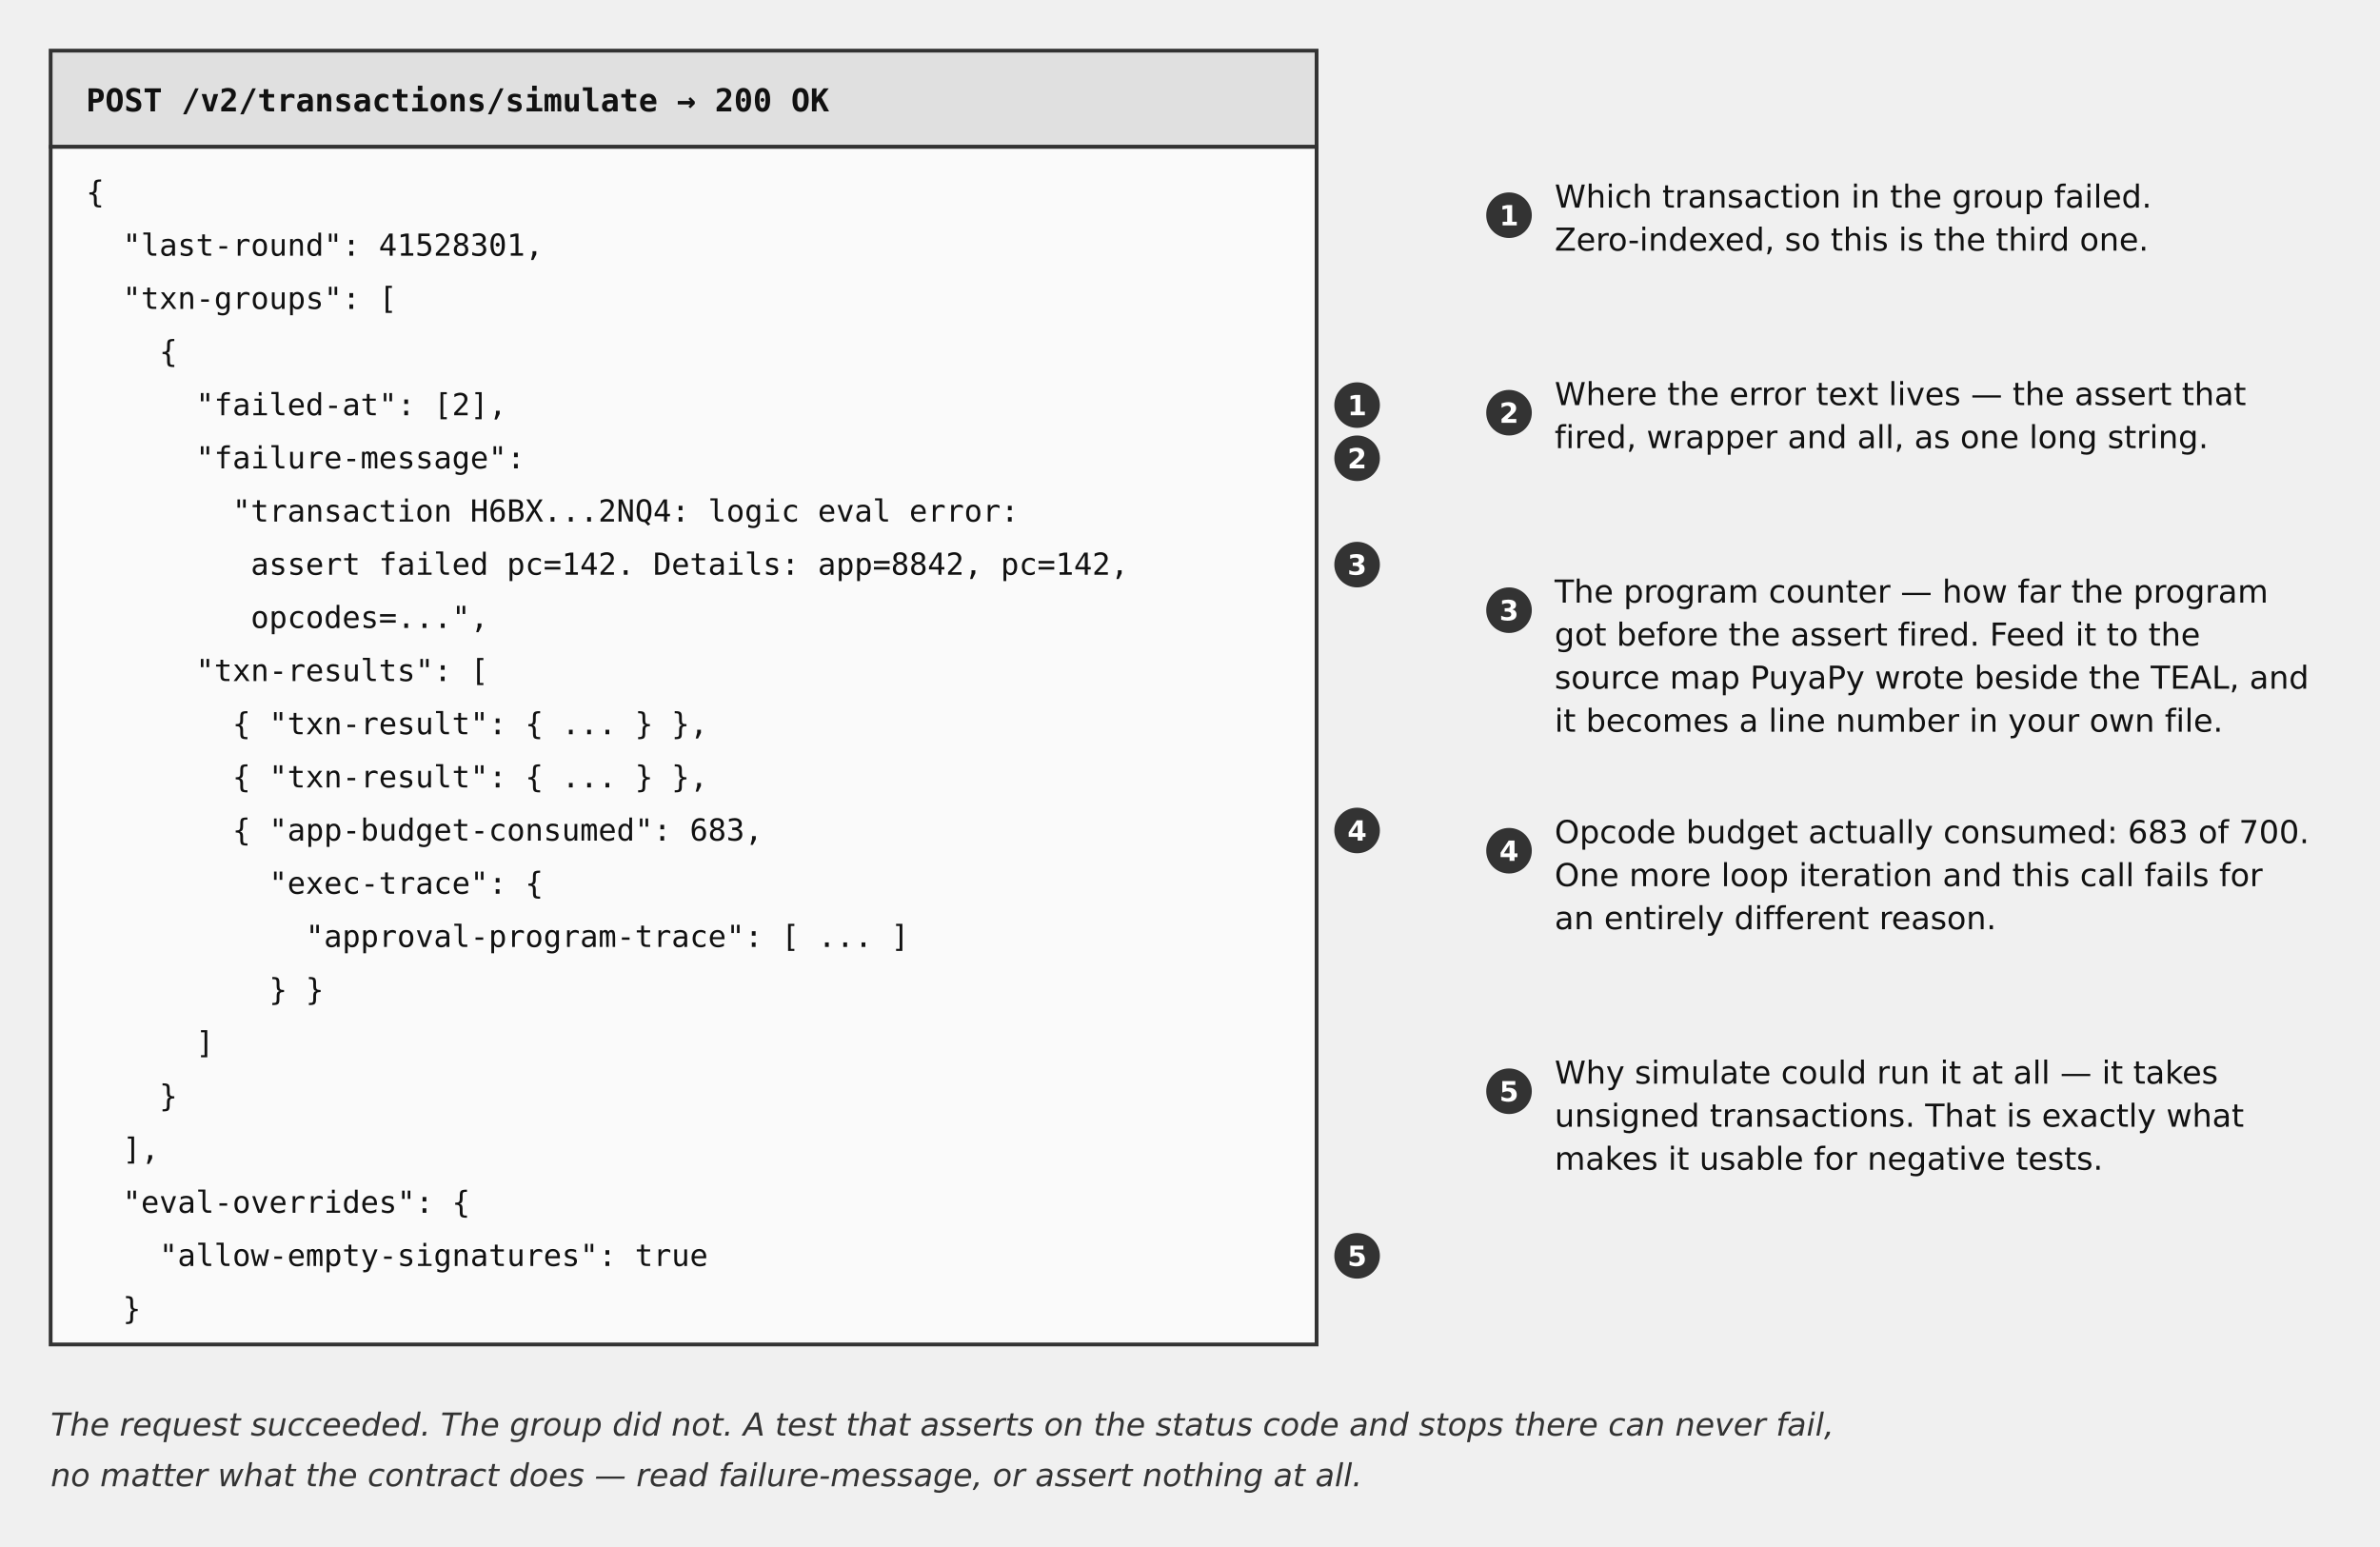
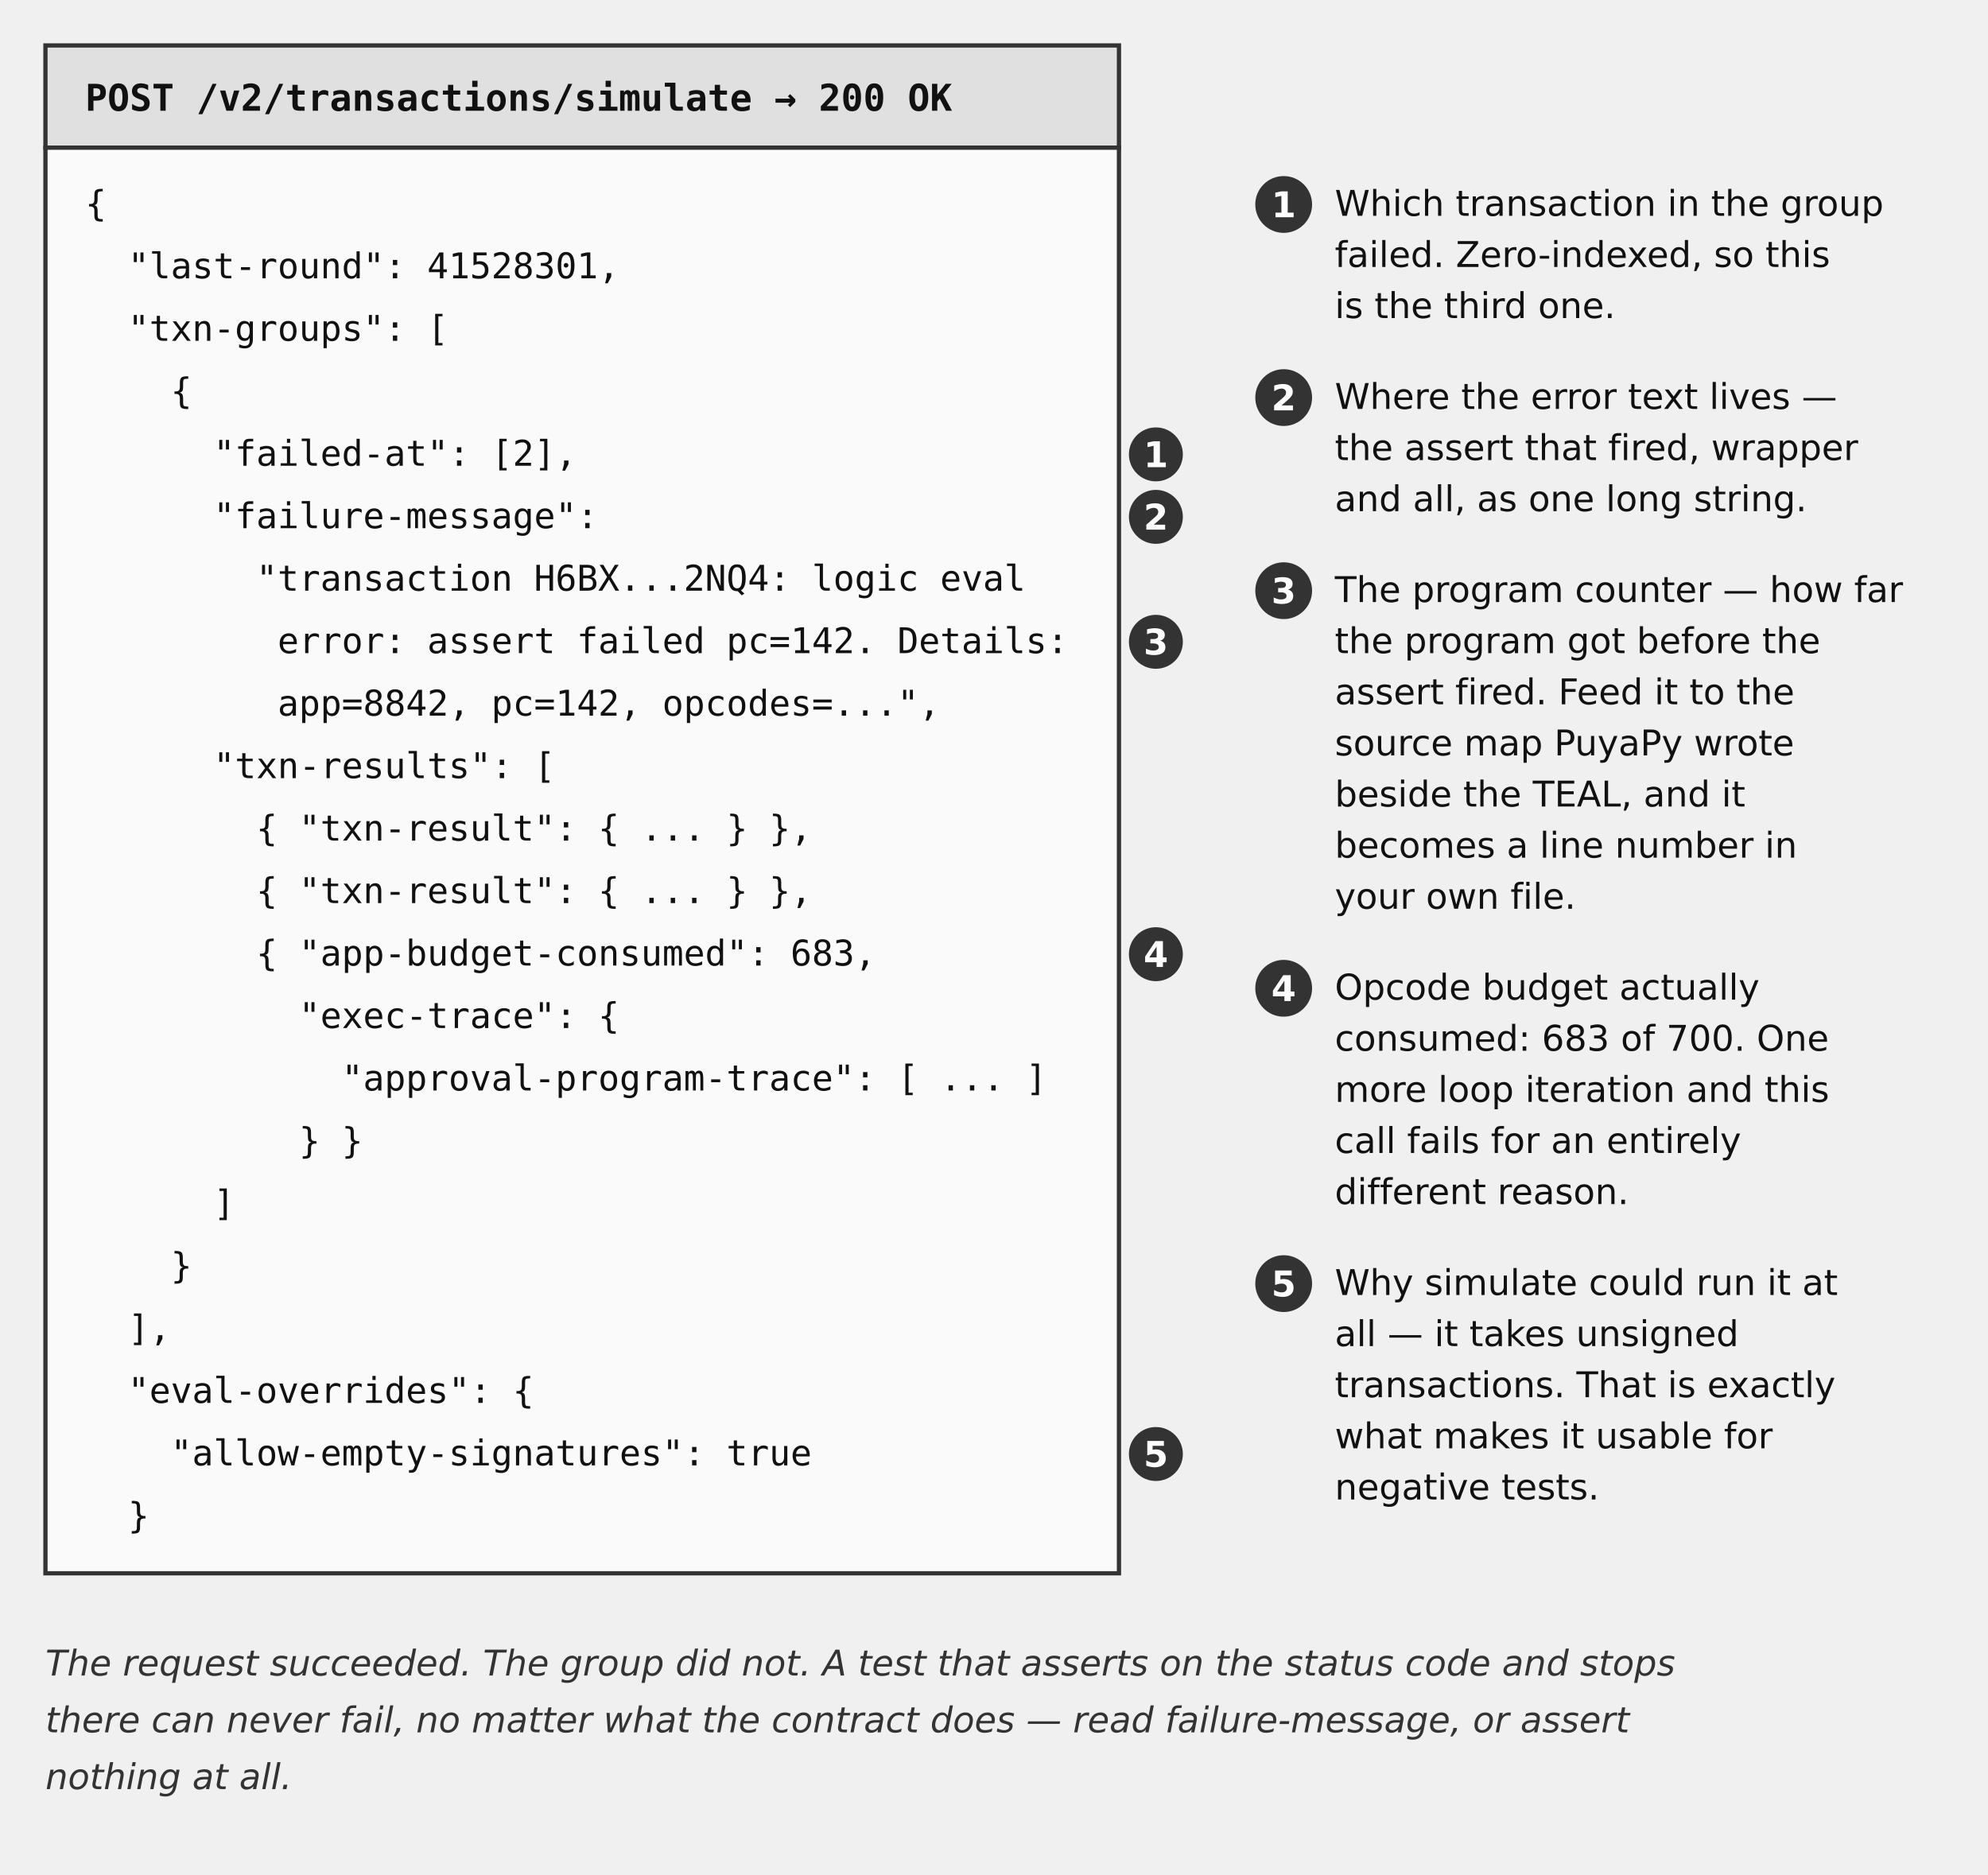
- <svg xmlns="http://www.w3.org/2000/svg" viewBox="0 0 940 611" width="940" height="611" font-family="DejaVu Sans, sans-serif">
+ <svg xmlns="http://www.w3.org/2000/svg" viewBox="0 0 700 660" width="700" height="660" font-family="DejaVu Sans, sans-serif">
  <style>
    text { fill: #111111; }
    .hdr   { fill: #e0e0e0; stroke: #333333; stroke-width: 1.5; }
    .pane  { fill: #fafafa; stroke: #333333; stroke-width: 1.5; }
-     .mono  { font-family: "DejaVu Sans Mono", monospace; font-size: 12px; }
-     .hdrt  { font-family: "DejaVu Sans Mono", monospace; font-size: 12.5px; font-weight: bold; }
+     .mono  { font-family: "DejaVu Sans Mono", monospace; font-size: 12.5px; }
+     .hdrt  { font-family: "DejaVu Sans Mono", monospace; font-size: 13px; font-weight: bold; }
    .mark  { fill: #333333; stroke: none; }
-     .markt { fill: #ffffff; font-size: 11px; font-weight: bold; }
+     .markt { fill: #ffffff; font-size: 12.5px; font-weight: bold; }
    .leg   { font-size: 12.5px; }
    .note  { font-size: 12.5px; font-style: italic; fill: #333333; }
  </style>
-   <rect class="hdr" x="20" y="20" width="500" height="38" />
-   <text class="hdrt" x="34" y="44">POST /v2/transactions/simulate  →  200 OK</text>
-   <rect class="pane" x="20" y="58" width="500" height="473" />
+   <rect class="hdr" x="16" y="16" width="378" height="36" />
+   <text class="hdrt" x="30" y="39">POST /v2/transactions/simulate  →  200 OK</text>
+   <rect class="pane" x="16" y="52" width="378" height="502" />
  <g xml:space="preserve">
-     <text class="mono" x="34" y="80">{</text>
-     <text class="mono" x="34" y="101">  "last-round": 41528301,</text>
-     <text class="mono" x="34" y="122">  "txn-groups": [</text>
-     <text class="mono" x="34" y="143">    {</text>
-     <text class="mono" x="34" y="164">      "failed-at": [2],</text>
-     <text class="mono" x="34" y="185">      "failure-message":</text>
-     <text class="mono" x="34" y="206">        "transaction H6BX...2NQ4: logic eval error:</text>
-     <text class="mono" x="34" y="227">         assert failed pc=142. Details: app=8842, pc=142,</text>
-     <text class="mono" x="34" y="248">         opcodes=...",</text>
-     <text class="mono" x="34" y="269">      "txn-results": [</text>
-     <text class="mono" x="34" y="290">        { "txn-result": { ... } },</text>
-     <text class="mono" x="34" y="311">        { "txn-result": { ... } },</text>
-     <text class="mono" x="34" y="332">        { "app-budget-consumed": 683,</text>
-     <text class="mono" x="34" y="353">          "exec-trace": {</text>
-     <text class="mono" x="34" y="374">            "approval-program-trace": [ ... ]</text>
-     <text class="mono" x="34" y="395">          } }</text>
-     <text class="mono" x="34" y="416">      ]</text>
-     <text class="mono" x="34" y="437">    }</text>
-     <text class="mono" x="34" y="458">  ],</text>
-     <text class="mono" x="34" y="479">  "eval-overrides": {</text>
-     <text class="mono" x="34" y="500">    "allow-empty-signatures": true</text>
-     <text class="mono" x="34" y="521">  }</text>
+     <text class="mono" x="30" y="76">{</text>
+     <text class="mono" x="30" y="98">  "last-round": 41528301,</text>
+     <text class="mono" x="30" y="120">  "txn-groups": [</text>
+     <text class="mono" x="30" y="142">    {</text>
+     <text class="mono" x="30" y="164">      "failed-at": [2],</text>
+     <text class="mono" x="30" y="186">      "failure-message":</text>
+     <text class="mono" x="30" y="208">        "transaction H6BX...2NQ4: logic eval</text>
+     <text class="mono" x="30" y="230">         error: assert failed pc=142. Details:</text>
+     <text class="mono" x="30" y="252">         app=8842, pc=142, opcodes=...",</text>
+     <text class="mono" x="30" y="274">      "txn-results": [</text>
+     <text class="mono" x="30" y="296">        { "txn-result": { ... } },</text>
+     <text class="mono" x="30" y="318">        { "txn-result": { ... } },</text>
+     <text class="mono" x="30" y="340">        { "app-budget-consumed": 683,</text>
+     <text class="mono" x="30" y="362">          "exec-trace": {</text>
+     <text class="mono" x="30" y="384">            "approval-program-trace": [ ... ]</text>
+     <text class="mono" x="30" y="406">          } }</text>
+     <text class="mono" x="30" y="428">      ]</text>
+     <text class="mono" x="30" y="450">    }</text>
+     <text class="mono" x="30" y="472">  ],</text>
+     <text class="mono" x="30" y="494">  "eval-overrides": {</text>
+     <text class="mono" x="30" y="516">    "allow-empty-signatures": true</text>
+     <text class="mono" x="30" y="538">  }</text>
  </g>
-   <circle class="mark" cx="536" cy="160" r="9" />
-   <text class="markt" x="536" y="164" text-anchor="middle">1</text>
-   <circle class="mark" cx="536" cy="181" r="9" />
-   <text class="markt" x="536" y="185" text-anchor="middle">2</text>
-   <circle class="mark" cx="536" cy="223" r="9" />
-   <text class="markt" x="536" y="227" text-anchor="middle">3</text>
-   <circle class="mark" cx="536" cy="328" r="9" />
-   <text class="markt" x="536" y="332" text-anchor="middle">4</text>
-   <circle class="mark" cx="536" cy="496" r="9" />
-   <text class="markt" x="536" y="500" text-anchor="middle">5</text>
-   <circle class="mark" cx="596" cy="85" r="9" />
-   <text class="markt" x="596" y="89" text-anchor="middle">1</text>
-   <text class="leg" x="614" y="82">Which transaction in the group failed.</text>
-   <text class="leg" x="614" y="99">Zero-indexed, so this is the third one.</text>
-   <circle class="mark" cx="596" cy="163" r="9" />
-   <text class="markt" x="596" y="167" text-anchor="middle">2</text>
-   <text class="leg" x="614" y="160">Where the error text lives — the assert that</text>
-   <text class="leg" x="614" y="177">fired, wrapper and all, as one long string.</text>
-   <circle class="mark" cx="596" cy="241" r="9" />
-   <text class="markt" x="596" y="245" text-anchor="middle">3</text>
-   <text class="leg" x="614" y="238">The program counter — how far the program</text>
-   <text class="leg" x="614" y="255">got before the assert fired. Feed it to the</text>
-   <text class="leg" x="614" y="272">source map PuyaPy wrote beside the TEAL, and</text>
-   <text class="leg" x="614" y="289">it becomes a line number in your own file.</text>
-   <circle class="mark" cx="596" cy="336" r="9" />
-   <text class="markt" x="596" y="340" text-anchor="middle">4</text>
-   <text class="leg" x="614" y="333">Opcode budget actually consumed: 683 of 700.</text>
-   <text class="leg" x="614" y="350">One more loop iteration and this call fails for</text>
-   <text class="leg" x="614" y="367">an entirely different reason.</text>
-   <circle class="mark" cx="596" cy="431" r="9" />
-   <text class="markt" x="596" y="435" text-anchor="middle">5</text>
-   <text class="leg" x="614" y="428">Why simulate could run it at all — it takes</text>
-   <text class="leg" x="614" y="445">unsigned transactions. That is exactly what</text>
-   <text class="leg" x="614" y="462">makes it usable for negative tests.</text>
-   <text class="note" x="20" y="567">The request succeeded. The group did not. A test that asserts on the status code and stops there can never fail,</text>
-   <text class="note" x="20" y="587">no matter what the contract does — read failure-message, or assert nothing at all.</text>
+   <circle class="mark" cx="407" cy="160" r="9.5" />
+   <text class="markt" x="407" y="164.5" text-anchor="middle">1</text>
+   <circle class="mark" cx="407" cy="182" r="9.5" />
+   <text class="markt" x="407" y="186.5" text-anchor="middle">2</text>
+   <circle class="mark" cx="407" cy="226" r="9.5" />
+   <text class="markt" x="407" y="230.5" text-anchor="middle">3</text>
+   <circle class="mark" cx="407" cy="336" r="9.5" />
+   <text class="markt" x="407" y="340.5" text-anchor="middle">4</text>
+   <circle class="mark" cx="407" cy="512" r="9.5" />
+   <text class="markt" x="407" y="516.5" text-anchor="middle">5</text>
+   <circle class="mark" cx="452" cy="72" r="10" />
+   <text class="markt" x="452" y="76.5" text-anchor="middle">1</text>
+   <text class="leg" x="470" y="76">Which transaction in the group</text>
+   <text class="leg" x="470" y="94">failed. Zero-indexed, so this</text>
+   <text class="leg" x="470" y="112">is the third one.</text>
+   <circle class="mark" cx="452" cy="140" r="10" />
+   <text class="markt" x="452" y="144.5" text-anchor="middle">2</text>
+   <text class="leg" x="470" y="144">Where the error text lives —</text>
+   <text class="leg" x="470" y="162">the assert that fired, wrapper</text>
+   <text class="leg" x="470" y="180">and all, as one long string.</text>
+   <circle class="mark" cx="452" cy="208" r="10" />
+   <text class="markt" x="452" y="212.5" text-anchor="middle">3</text>
+   <text class="leg" x="470" y="212">The program counter — how far</text>
+   <text class="leg" x="470" y="230">the program got before the</text>
+   <text class="leg" x="470" y="248">assert fired. Feed it to the</text>
+   <text class="leg" x="470" y="266">source map PuyaPy wrote</text>
+   <text class="leg" x="470" y="284">beside the TEAL, and it</text>
+   <text class="leg" x="470" y="302">becomes a line number in</text>
+   <text class="leg" x="470" y="320">your own file.</text>
+   <circle class="mark" cx="452" cy="348" r="10" />
+   <text class="markt" x="452" y="352.5" text-anchor="middle">4</text>
+   <text class="leg" x="470" y="352">Opcode budget actually</text>
+   <text class="leg" x="470" y="370">consumed: 683 of 700. One</text>
+   <text class="leg" x="470" y="388">more loop iteration and this</text>
+   <text class="leg" x="470" y="406">call fails for an entirely</text>
+   <text class="leg" x="470" y="424">different reason.</text>
+   <circle class="mark" cx="452" cy="452" r="10" />
+   <text class="markt" x="452" y="456.5" text-anchor="middle">5</text>
+   <text class="leg" x="470" y="456">Why simulate could run it at</text>
+   <text class="leg" x="470" y="474">all — it takes unsigned</text>
+   <text class="leg" x="470" y="492">transactions. That is exactly</text>
+   <text class="leg" x="470" y="510">what makes it usable for</text>
+   <text class="leg" x="470" y="528">negative tests.</text>
+   <text class="note" x="16" y="590">The request succeeded. The group did not. A test that asserts on the status code and stops</text>
+   <text class="note" x="16" y="610">there can never fail, no matter what the contract does — read failure-message, or assert</text>
+   <text class="note" x="16" y="630">nothing at all.</text>
</svg>
